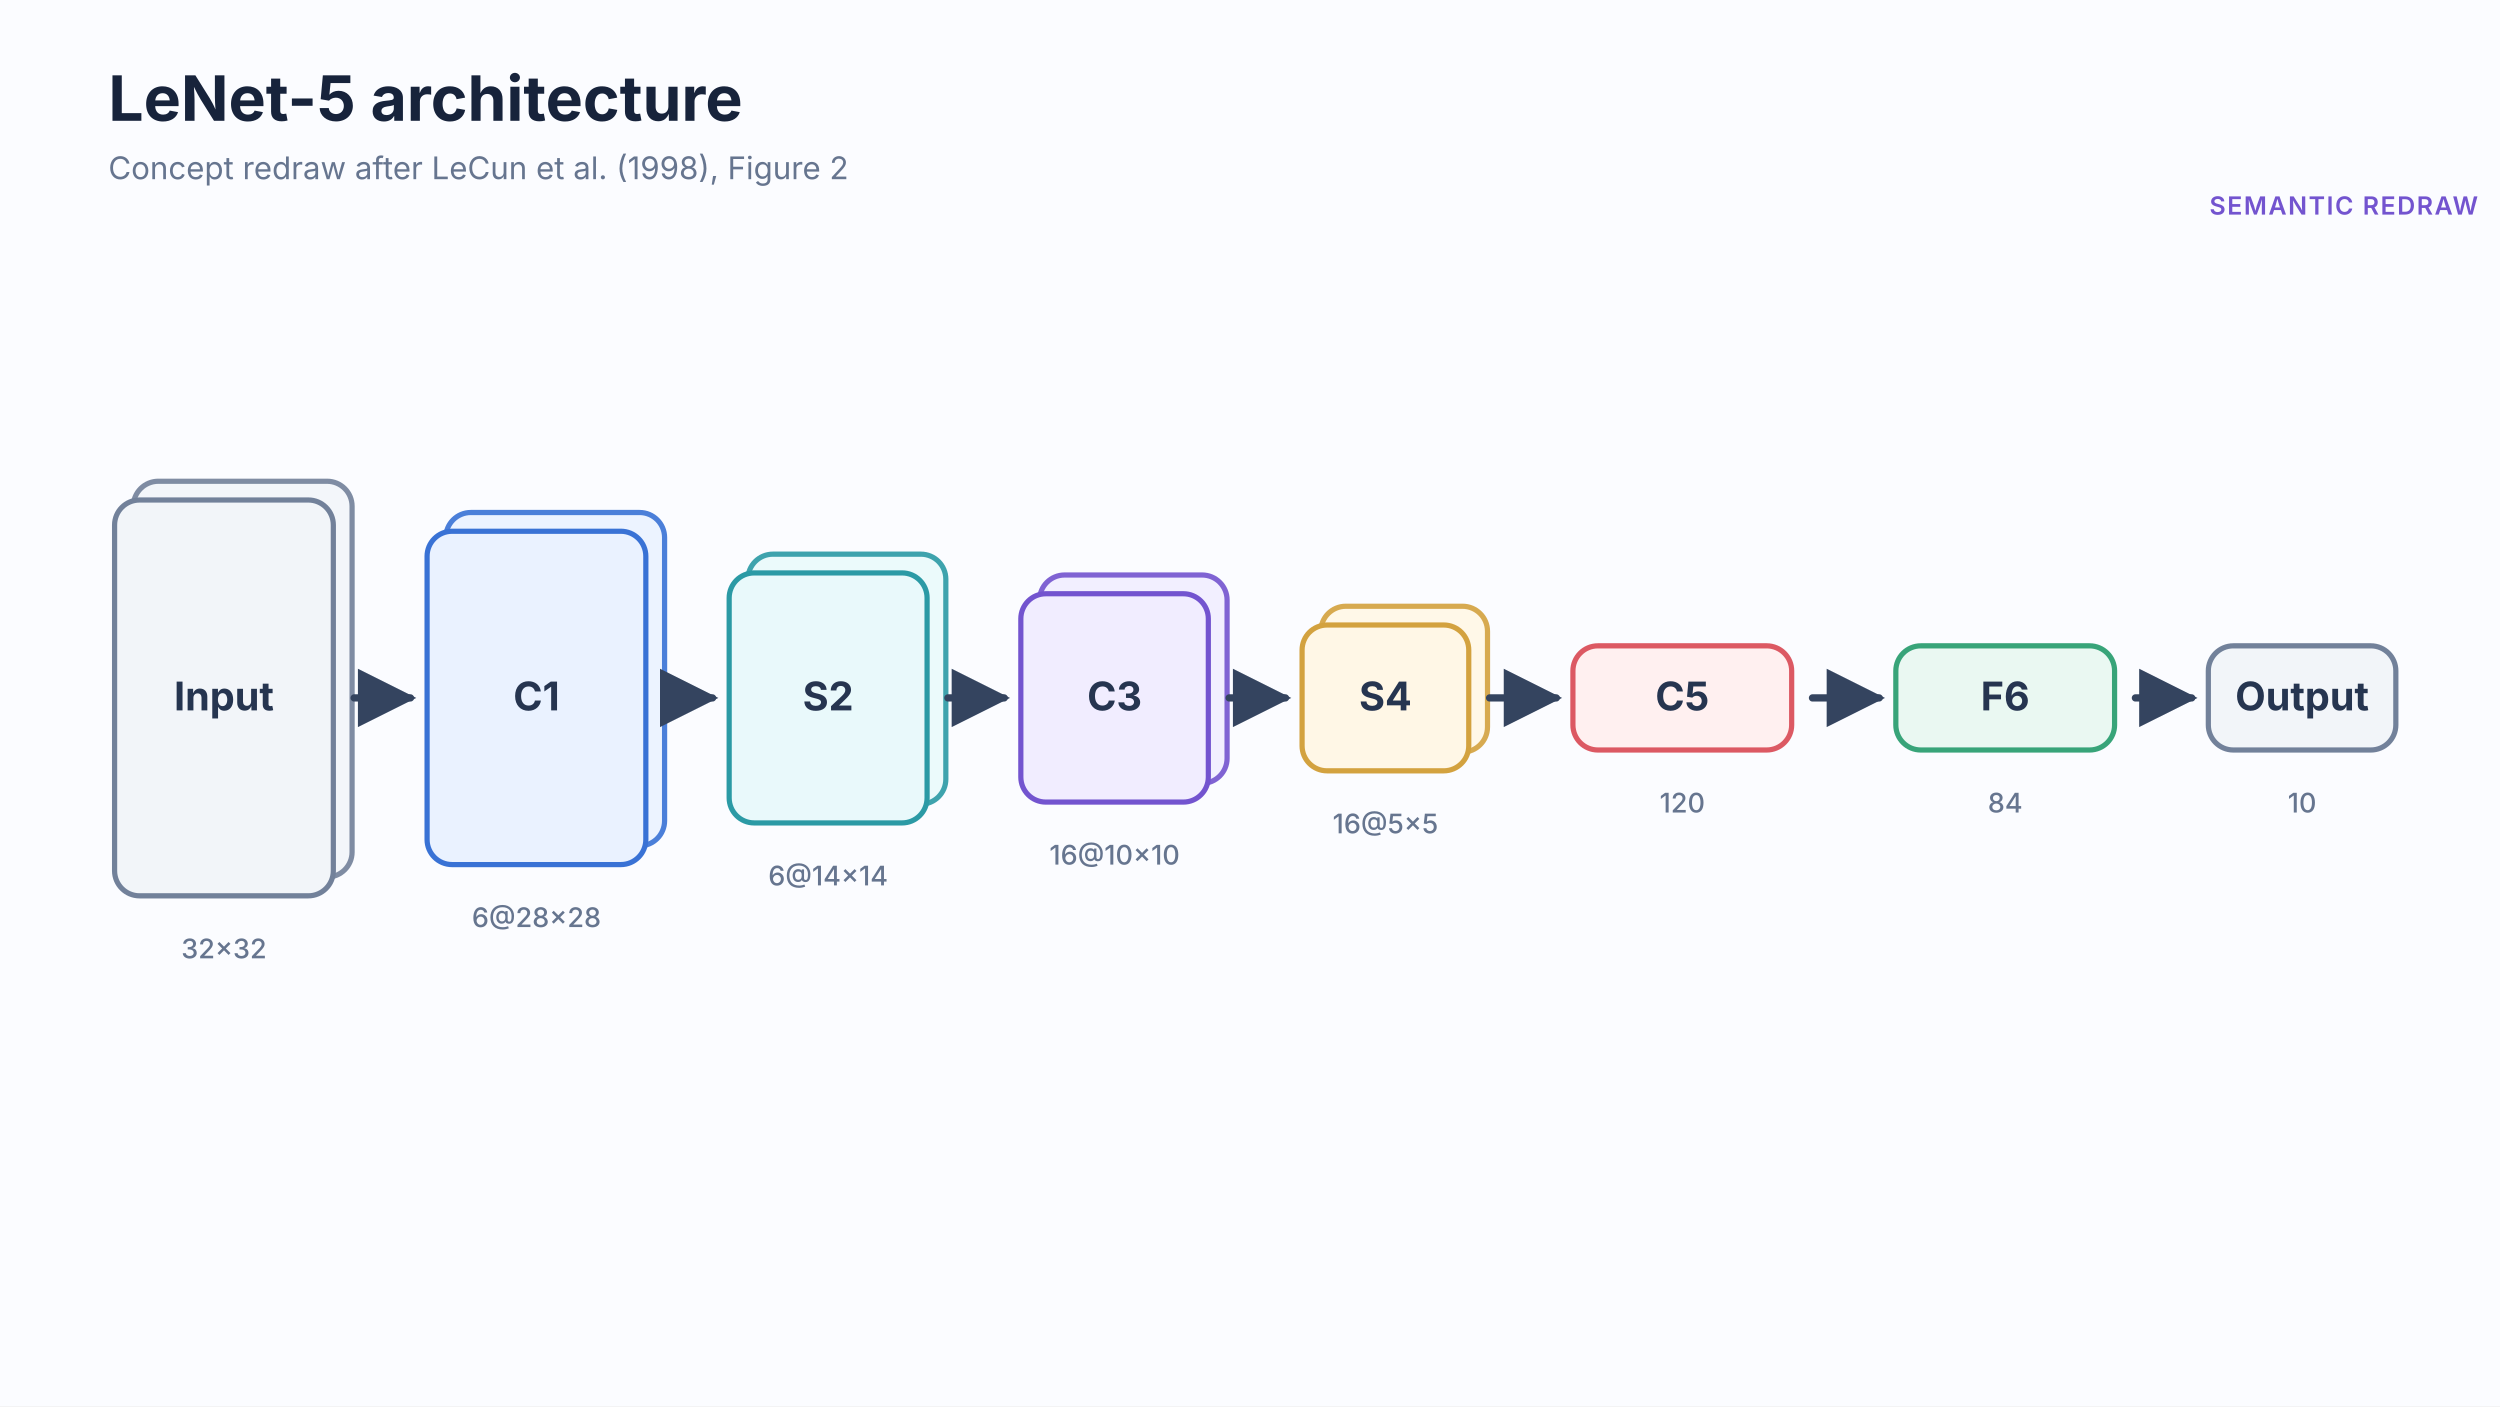
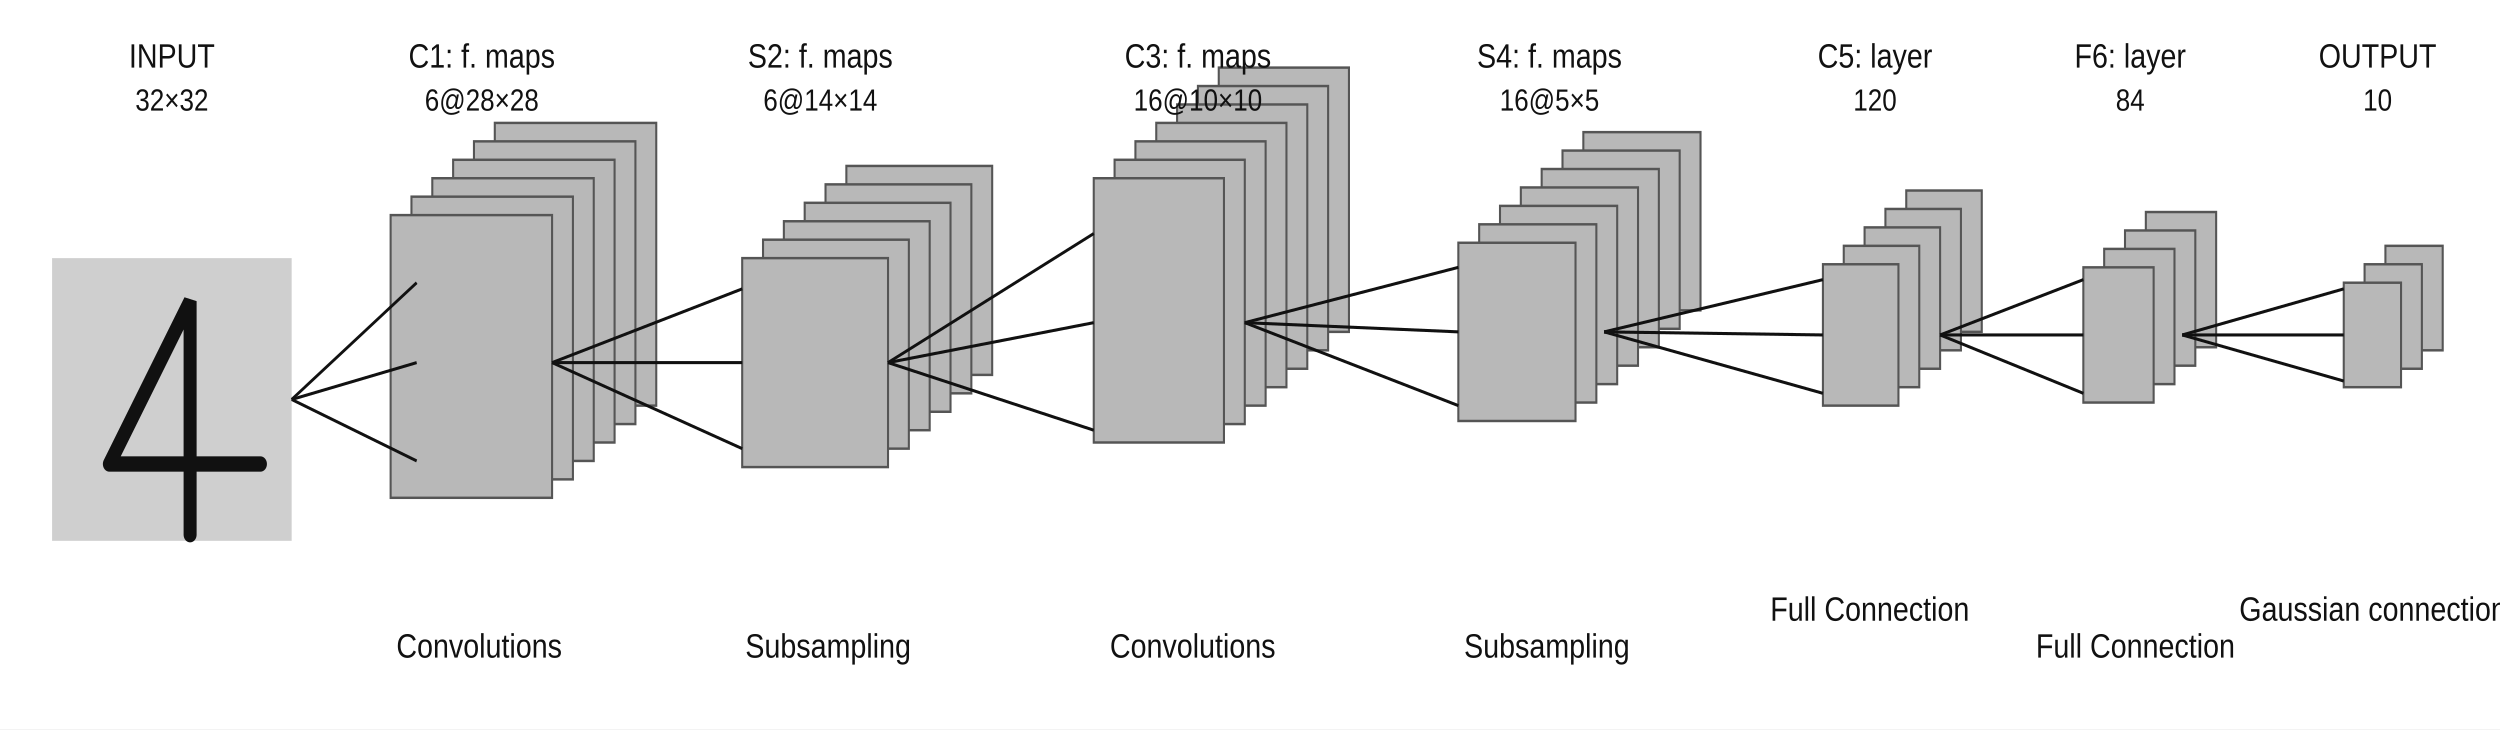
- <svg xmlns="http://www.w3.org/2000/svg" width="1200" height="675" viewBox="0 0 1200 675" role="img" aria-labelledby="svg-title svg-desc">
+ <svg xmlns="http://www.w3.org/2000/svg" width="960" height="280" viewBox="0 0 960 280" role="img" aria-labelledby="svg-title svg-desc">
  <defs>
-     <marker id="arrow" viewBox="0 0 10 10" refX="9" refY="5" markerWidth="8" markerHeight="8" orient="auto-start-reverse">
-       <path d="M0 0L10 5L0 10Z" fill="#34445f" />
+     <marker id="paper-arrow" viewBox="0 0 10 10" refX="8.5" refY="5" markerWidth="5" markerHeight="5" orient="auto-start-reverse">
+       <path d="M0 0L10 5L0 10Z" fill="#111" />
    </marker>
-     <marker id="arrow-blue" viewBox="0 0 10 10" refX="9" refY="5" markerWidth="8" markerHeight="8" orient="auto-start-reverse">
-       <path d="M0 0L10 5L0 10Z" fill="#3972d5" />
+     <marker id="paper-arrow-gray" viewBox="0 0 10 10" refX="8.5" refY="5" markerWidth="5" markerHeight="5" orient="auto-start-reverse">
+       <path d="M0 0L10 5L0 10Z" fill="#777" />
    </marker>
-     <marker id="arrow-violet" viewBox="0 0 10 10" refX="9" refY="5" markerWidth="8" markerHeight="8" orient="auto-start-reverse">
-       <path d="M0 0L10 5L0 10Z" fill="#7354cf" />
-     </marker>
-     <linearGradient id="soft-gradient" x1="0" y1="0" x2="1" y2="1">
-       <stop offset="0" stop-color="#eaf2ff" />
-       <stop offset="1" stop-color="#f1edff" />
-     </linearGradient>
    <style>
-     .bg{fill:#fbfcff}.title{font:700 30px Inter,Arial,sans-serif;fill:#17233b}.subtitle{font:400 15px Inter,Arial,sans-serif;fill:#66758f}
-     .label{font:500 19px Inter,Arial,sans-serif;fill:#263550}.strong{font-weight:700}.small{font:500 15px Inter,Arial,sans-serif}.tiny{font:500 13px Inter,Arial,sans-serif}.muted{fill:#66758f}
-     .card{stroke-width:2.5}.blue{fill:#eaf2ff;stroke:#3972d5}.violet{fill:#f1edff;stroke:#7354cf}.red{fill:#fff0f0;stroke:#dc5963}.gold{fill:#fff7e6;stroke:#d3a23f}.green{fill:#eaf8f2;stroke:#38a479}.slate{fill:#f2f5f9;stroke:#72819a}.cyan{fill:#e9f9fb;stroke:#2b9aa5}
-     .wire{fill:none;stroke:#34445f;stroke-width:3.5;stroke-linecap:round;stroke-linejoin:round}.wire2{fill:none;stroke:#3972d5;stroke-width:5;stroke-linecap:round;stroke-linejoin:round}.violet-line{fill:none;stroke:#7354cf;stroke-width:5;stroke-linecap:round;stroke-linejoin:round}.red-line{fill:none;stroke:#dc5963;stroke-width:5;stroke-linecap:round;stroke-linejoin:round}.green-line{fill:none;stroke:#38a479;stroke-width:5;stroke-linecap:round;stroke-linejoin:round}.dash{stroke-dasharray:10 9}
-     .axis{fill:none;stroke:#8b98ac;stroke-width:2}.grid{stroke:#dce3ed;stroke-width:1.5}.node{fill:#fff;stroke:#34445f;stroke-width:3}.dot-blue{fill:#3972d5}.dot-violet{fill:#7354cf}.dot-red{fill:#dc5963}.dot-green{fill:#38a479}.paper-note{font:600 12px Inter,Arial,sans-serif;fill:#7354cf;letter-spacing:.06em}
+     .sans{font-family:Arial,Helvetica,sans-serif;fill:#111}.serif{font-family:'Times New Roman',Times,serif;fill:#111}
+     .t9{font-size:9px}.t10{font-size:10px}.t11{font-size:11px}.t12{font-size:12px}.t13{font-size:13px}.t14{font-size:14px}.t16{font-size:16px}
+     .bold{font-weight:700}.italic{font-style:italic}.thin{fill:none;stroke:#111;stroke-width:1}.mid{fill:none;stroke:#111;stroke-width:1.5}
+     .thick{fill:none;stroke:#111;stroke-width:2}.gray{fill:#d7d7d7;stroke:#333;stroke-width:1}.light{fill:#f5f5f5;stroke:#111;stroke-width:1}
+     .blue{fill:#dbe9f6;stroke:#386a98;stroke-width:1}.green{fill:#dcebc8;stroke:#4e7a35;stroke-width:1}.yellow{fill:#f4e7a7;stroke:#826f24;stroke-width:1}
+     .orange{fill:#f4d0a3;stroke:#925c22;stroke-width:1}.pink{fill:#f2cdd0;stroke:#9b4b52;stroke-width:1}.violet{fill:#ddd4ed;stroke:#665283;stroke-width:1}
+     .cyan-stroke{fill:none;stroke:#42a3b8;stroke-width:1.5}.green-stroke{fill:none;stroke:#5a9e55;stroke-width:1.5}.black-dash{fill:none;stroke:#111;stroke-width:1.5;stroke-dasharray:3 3}
    </style>
  </defs>
-   <rect class="bg" width="1200" height="675" />
-   <g id="figure-title">
-     <text x="52" y="58" class="title" text-anchor="start">LeNet-5 architecture</text>
-     <text x="52" y="86" class="subtitle" text-anchor="start">Concept redraw after LeCun et al. (1998), Figure 2</text>
-   </g>
-   <text x="1125" y="103" class="paper-note" text-anchor="middle">SEMANTIC REDRAW</text>
-   <g id="lenet-stage-0">
-     <rect x="64" y="231" width="105" height="190" rx="12" class="card slate" opacity="0.91" />
-     <rect x="55" y="240" width="105" height="190" rx="12" class="card slate" opacity="1.00" />
-     <text x="107.5" y="341" class="label strong" text-anchor="middle">Input</text>
-   </g>
-   <text x="107.5" y="460" class="tiny muted" text-anchor="middle">32×32</text>
-   <g id="lenet-stage-1">
-     <rect x="214" y="246" width="105" height="160" rx="12" class="card blue" opacity="0.91" />
-     <rect x="205" y="255" width="105" height="160" rx="12" class="card blue" opacity="1.00" />
-     <text x="257.5" y="341" class="label strong" text-anchor="middle">C1</text>
-   </g>
-   <text x="257.5" y="445" class="tiny muted" text-anchor="middle">6@28×28</text>
-   <g id="lenet-edge-1">
-     <line x1="170" y1="335" x2="197" y2="335" class="wire" marker-end="url(#arrow)" />
-   </g>
-   <g id="lenet-stage-2">
-     <rect x="359" y="266" width="95" height="120" rx="12" class="card cyan" opacity="0.91" />
-     <rect x="350" y="275" width="95" height="120" rx="12" class="card cyan" opacity="1.00" />
-     <text x="397.5" y="341" class="label strong" text-anchor="middle">S2</text>
-   </g>
-   <text x="397.5" y="425" class="tiny muted" text-anchor="middle">6@14×14</text>
-   <g id="lenet-edge-2">
-     <line x1="320" y1="335" x2="342" y2="335" class="wire" marker-end="url(#arrow)" />
-   </g>
-   <g id="lenet-stage-3">
-     <rect x="499" y="276" width="90" height="100" rx="12" class="card violet" opacity="0.91" />
-     <rect x="490" y="285" width="90" height="100" rx="12" class="card violet" opacity="1.00" />
-     <text x="535" y="341" class="label strong" text-anchor="middle">C3</text>
-   </g>
-   <text x="535" y="415" class="tiny muted" text-anchor="middle">16@10×10</text>
-   <g id="lenet-edge-3">
-     <line x1="455" y1="335" x2="482" y2="335" class="wire" marker-end="url(#arrow)" />
-   </g>
-   <g id="lenet-stage-4">
-     <rect x="634" y="291" width="80" height="70" rx="12" class="card gold" opacity="0.91" />
-     <rect x="625" y="300" width="80" height="70" rx="12" class="card gold" opacity="1.00" />
-     <text x="665" y="341" class="label strong" text-anchor="middle">S4</text>
-   </g>
-   <text x="665" y="400" class="tiny muted" text-anchor="middle">16@5×5</text>
-   <g id="lenet-edge-4">
-     <line x1="590" y1="335" x2="617" y2="335" class="wire" marker-end="url(#arrow)" />
-   </g>
-   <g id="lenet-stage-5">
-     <rect x="755" y="310" width="105" height="50" rx="12" class="card red" opacity="1.00" />
-     <text x="807.5" y="341" class="label strong" text-anchor="middle">C5</text>
-   </g>
-   <text x="807.5" y="390" class="tiny muted" text-anchor="middle">120</text>
-   <g id="lenet-edge-5">
-     <line x1="715" y1="335" x2="747" y2="335" class="wire" marker-end="url(#arrow)" />
-   </g>
-   <g id="lenet-stage-6">
-     <rect x="910" y="310" width="105" height="50" rx="12" class="card green" opacity="1.00" />
-     <text x="962.5" y="341" class="label strong" text-anchor="middle">F6</text>
-   </g>
-   <text x="962.5" y="390" class="tiny muted" text-anchor="middle">84</text>
-   <g id="lenet-edge-6">
-     <line x1="870" y1="335" x2="902" y2="335" class="wire" marker-end="url(#arrow)" />
-   </g>
-   <g id="lenet-stage-7">
-     <rect x="1060" y="310" width="90" height="50" rx="12" class="card slate" opacity="1.00" />
-     <text x="1105" y="341" class="label strong" text-anchor="middle">Output</text>
-   </g>
-   <text x="1105" y="390" class="tiny muted" text-anchor="middle">10</text>
-   <g id="lenet-edge-7">
-     <line x1="1025" y1="335" x2="1052" y2="335" class="wire" marker-end="url(#arrow)" />
+   <rect width="960" height="280" fill="#fff" />
+   <g id="lenet-content" transform="scale(1,1.18)">
+     <g id="input-image">
+       <rect x="20" y="84" width="92" height="92" fill="#cfcfcf" />
+       <path d="M42 151 L73 98 L73 174 M42 151 H100" fill="none" stroke="#111" stroke-width="5" stroke-linecap="round" />
+     </g>
+     <g id="c1-feature-maps">
+       <rect x="190" y="40" width="62" height="92" fill="#b8b8b8" stroke="#555" stroke-width=".8" />
+       <rect x="182" y="46" width="62" height="92" fill="#b8b8b8" stroke="#555" stroke-width=".8" />
+       <rect x="174" y="52" width="62" height="92" fill="#b8b8b8" stroke="#555" stroke-width=".8" />
+       <rect x="166" y="58" width="62" height="92" fill="#b8b8b8" stroke="#555" stroke-width=".8" />
+       <rect x="158" y="64" width="62" height="92" fill="#b8b8b8" stroke="#555" stroke-width=".8" />
+       <rect x="150" y="70" width="62" height="92" fill="#b8b8b8" stroke="#555" stroke-width=".8" />
+     </g>
+     <g id="s2-feature-maps">
+       <rect x="325" y="54" width="56" height="68" fill="#b8b8b8" stroke="#555" stroke-width=".8" />
+       <rect x="317" y="60" width="56" height="68" fill="#b8b8b8" stroke="#555" stroke-width=".8" />
+       <rect x="309" y="66" width="56" height="68" fill="#b8b8b8" stroke="#555" stroke-width=".8" />
+       <rect x="301" y="72" width="56" height="68" fill="#b8b8b8" stroke="#555" stroke-width=".8" />
+       <rect x="293" y="78" width="56" height="68" fill="#b8b8b8" stroke="#555" stroke-width=".8" />
+       <rect x="285" y="84" width="56" height="68" fill="#b8b8b8" stroke="#555" stroke-width=".8" />
+     </g>
+     <g id="c3-feature-maps">
+       <rect x="468" y="22" width="50" height="86" fill="#b8b8b8" stroke="#555" stroke-width=".8" />
+       <rect x="460" y="28" width="50" height="86" fill="#b8b8b8" stroke="#555" stroke-width=".8" />
+       <rect x="452" y="34" width="50" height="86" fill="#b8b8b8" stroke="#555" stroke-width=".8" />
+       <rect x="444" y="40" width="50" height="86" fill="#b8b8b8" stroke="#555" stroke-width=".8" />
+       <rect x="436" y="46" width="50" height="86" fill="#b8b8b8" stroke="#555" stroke-width=".8" />
+       <rect x="428" y="52" width="50" height="86" fill="#b8b8b8" stroke="#555" stroke-width=".8" />
+       <rect x="420" y="58" width="50" height="86" fill="#b8b8b8" stroke="#555" stroke-width=".8" />
+     </g>
+     <g id="s4-feature-maps">
+       <rect x="608" y="43" width="45" height="58" fill="#b8b8b8" stroke="#555" stroke-width=".8" />
+       <rect x="600" y="49" width="45" height="58" fill="#b8b8b8" stroke="#555" stroke-width=".8" />
+       <rect x="592" y="55" width="45" height="58" fill="#b8b8b8" stroke="#555" stroke-width=".8" />
+       <rect x="584" y="61" width="45" height="58" fill="#b8b8b8" stroke="#555" stroke-width=".8" />
+       <rect x="576" y="67" width="45" height="58" fill="#b8b8b8" stroke="#555" stroke-width=".8" />
+       <rect x="568" y="73" width="45" height="58" fill="#b8b8b8" stroke="#555" stroke-width=".8" />
+       <rect x="560" y="79" width="45" height="58" fill="#b8b8b8" stroke="#555" stroke-width=".8" />
+     </g>
+     <g id="c5-layer">
+       <rect x="732" y="62" width="29" height="46" fill="#b8b8b8" stroke="#555" stroke-width=".8" />
+       <rect x="724" y="68" width="29" height="46" fill="#b8b8b8" stroke="#555" stroke-width=".8" />
+       <rect x="716" y="74" width="29" height="46" fill="#b8b8b8" stroke="#555" stroke-width=".8" />
+       <rect x="708" y="80" width="29" height="46" fill="#b8b8b8" stroke="#555" stroke-width=".8" />
+       <rect x="700" y="86" width="29" height="46" fill="#b8b8b8" stroke="#555" stroke-width=".8" />
+     </g>
+     <g id="f6-layer">
+       <rect x="824" y="69" width="27" height="44" fill="#b8b8b8" stroke="#555" stroke-width=".8" />
+       <rect x="816" y="75" width="27" height="44" fill="#b8b8b8" stroke="#555" stroke-width=".8" />
+       <rect x="808" y="81" width="27" height="44" fill="#b8b8b8" stroke="#555" stroke-width=".8" />
+       <rect x="800" y="87" width="27" height="44" fill="#b8b8b8" stroke="#555" stroke-width=".8" />
+     </g>
+     <g id="output-layer">
+       <rect x="916" y="80" width="22" height="34" fill="#b8b8b8" stroke="#555" stroke-width=".8" />
+       <rect x="908" y="86" width="22" height="34" fill="#b8b8b8" stroke="#555" stroke-width=".8" />
+       <rect x="900" y="92" width="22" height="34" fill="#b8b8b8" stroke="#555" stroke-width=".8" />
+     </g>
+     <g id="layer-labels">
+       <text x="66" y="22" class="sans t11" text-anchor="middle">INPUT</text>
+       <text x="66" y="36" class="sans t10" text-anchor="middle">32×32</text>
+       <text x="185" y="22" class="sans t11" text-anchor="middle">C1: f. maps</text>
+       <text x="185" y="36" class="sans t10" text-anchor="middle">6@28×28</text>
+       <text x="315" y="22" class="sans t11" text-anchor="middle">S2: f. maps</text>
+       <text x="315" y="36" class="sans t10" text-anchor="middle">6@14×14</text>
+       <text x="460" y="22" class="sans t11" text-anchor="middle">C3: f. maps</text>
+       <text x="460" y="36" class="sans t10" text-anchor="middle">16@10×10</text>
+       <text x="595" y="22" class="sans t11" text-anchor="middle">S4: f. maps</text>
+       <text x="595" y="36" class="sans t10" text-anchor="middle">16@5×5</text>
+       <text x="720" y="22" class="sans t11" text-anchor="middle">C5: layer</text>
+       <text x="720" y="36" class="sans t10" text-anchor="middle">120</text>
+       <text x="818" y="22" class="sans t11" text-anchor="middle">F6: layer</text>
+       <text x="818" y="36" class="sans t10" text-anchor="middle">84</text>
+       <text x="913" y="22" class="sans t11" text-anchor="middle">OUTPUT</text>
+       <text x="913" y="36" class="sans t10" text-anchor="middle">10</text>
+     </g>
+     <g id="connections">
+       <path d="M112,130 L160,118" class="thin" />
+       <path d="M212,118 L285,118" class="thin" />
+       <path d="M341,118 L420,105" class="thin" />
+       <path d="M478,105 L560,108" class="thin" />
+       <path d="M616,108 L700,109" class="thin" />
+       <path d="M745,109 L800,109" class="thin" />
+       <path d="M838,109 L900,109" class="thin" />
+     </g>
+     <g id="connection-fans">
+       <line x1="112" y1="130" x2="160" y2="92" class="thin" />
+       <line x1="112" y1="130" x2="160" y2="150" class="thin" />
+       <line x1="212" y1="118" x2="285" y2="94" class="thin" />
+       <line x1="212" y1="118" x2="285" y2="146" class="thin" />
+       <line x1="341" y1="118" x2="420" y2="76" class="thin" />
+       <line x1="341" y1="118" x2="420" y2="140" class="thin" />
+       <line x1="478" y1="105" x2="560" y2="87" class="thin" />
+       <line x1="478" y1="105" x2="560" y2="132" class="thin" />
+       <line x1="616" y1="108" x2="700" y2="91" class="thin" />
+       <line x1="616" y1="108" x2="700" y2="128" class="thin" />
+       <line x1="745" y1="109" x2="800" y2="91" class="thin" />
+       <line x1="745" y1="109" x2="800" y2="128" class="thin" />
+       <line x1="838" y1="109" x2="900" y2="94" class="thin" />
+       <line x1="838" y1="109" x2="900" y2="124" class="thin" />
+     </g>
+     <g id="operation-labels">
+       <text x="184" y="214" class="sans t11" text-anchor="middle">Convolutions</text>
+       <text x="318" y="214" class="sans t11" text-anchor="middle">Subsampling</text>
+       <text x="458" y="214" class="sans t11" text-anchor="middle">Convolutions</text>
+       <text x="594" y="214" class="sans t11" text-anchor="middle">Subsampling</text>
+       <text x="718" y="202" class="sans t11" text-anchor="middle">Full Connection</text>
+       <text x="820" y="214" class="sans t11" text-anchor="middle">Full Connection</text>
+       <text x="914" y="202" class="sans t11" text-anchor="middle">Gaussian connections</text>
+     </g>
  </g>
</svg>
